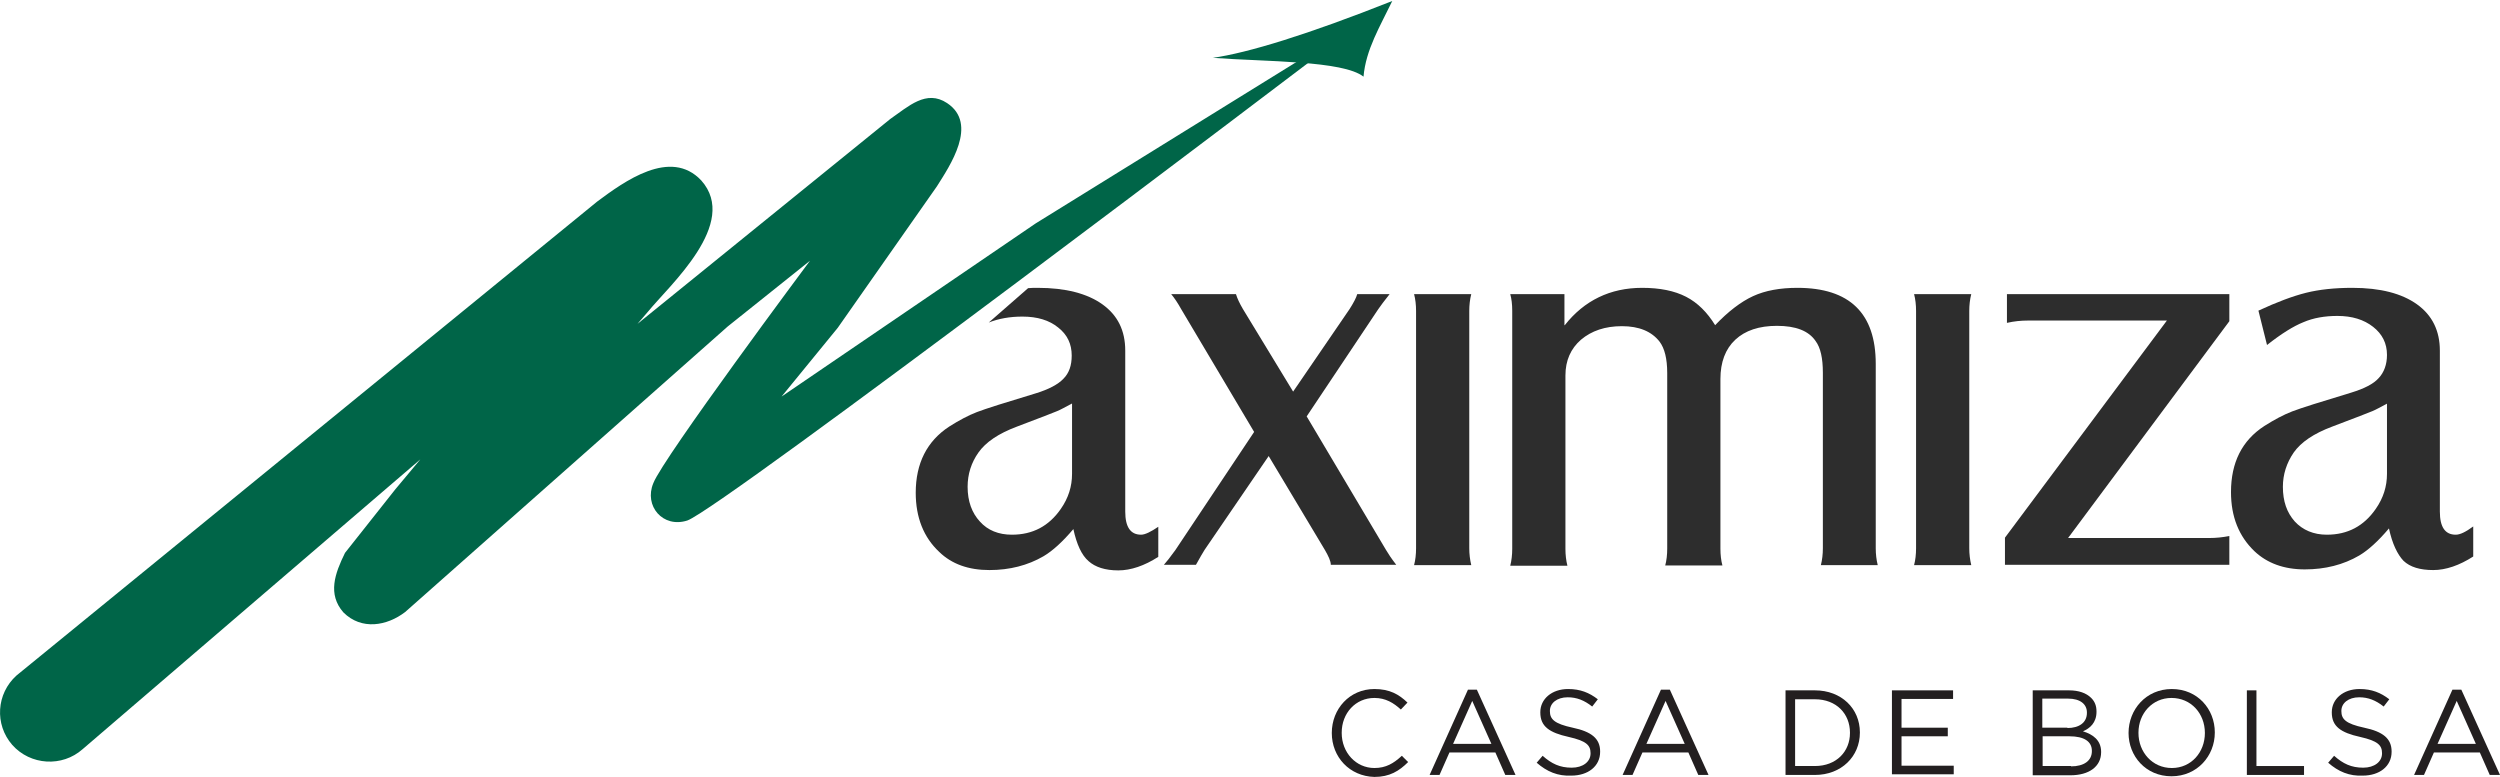
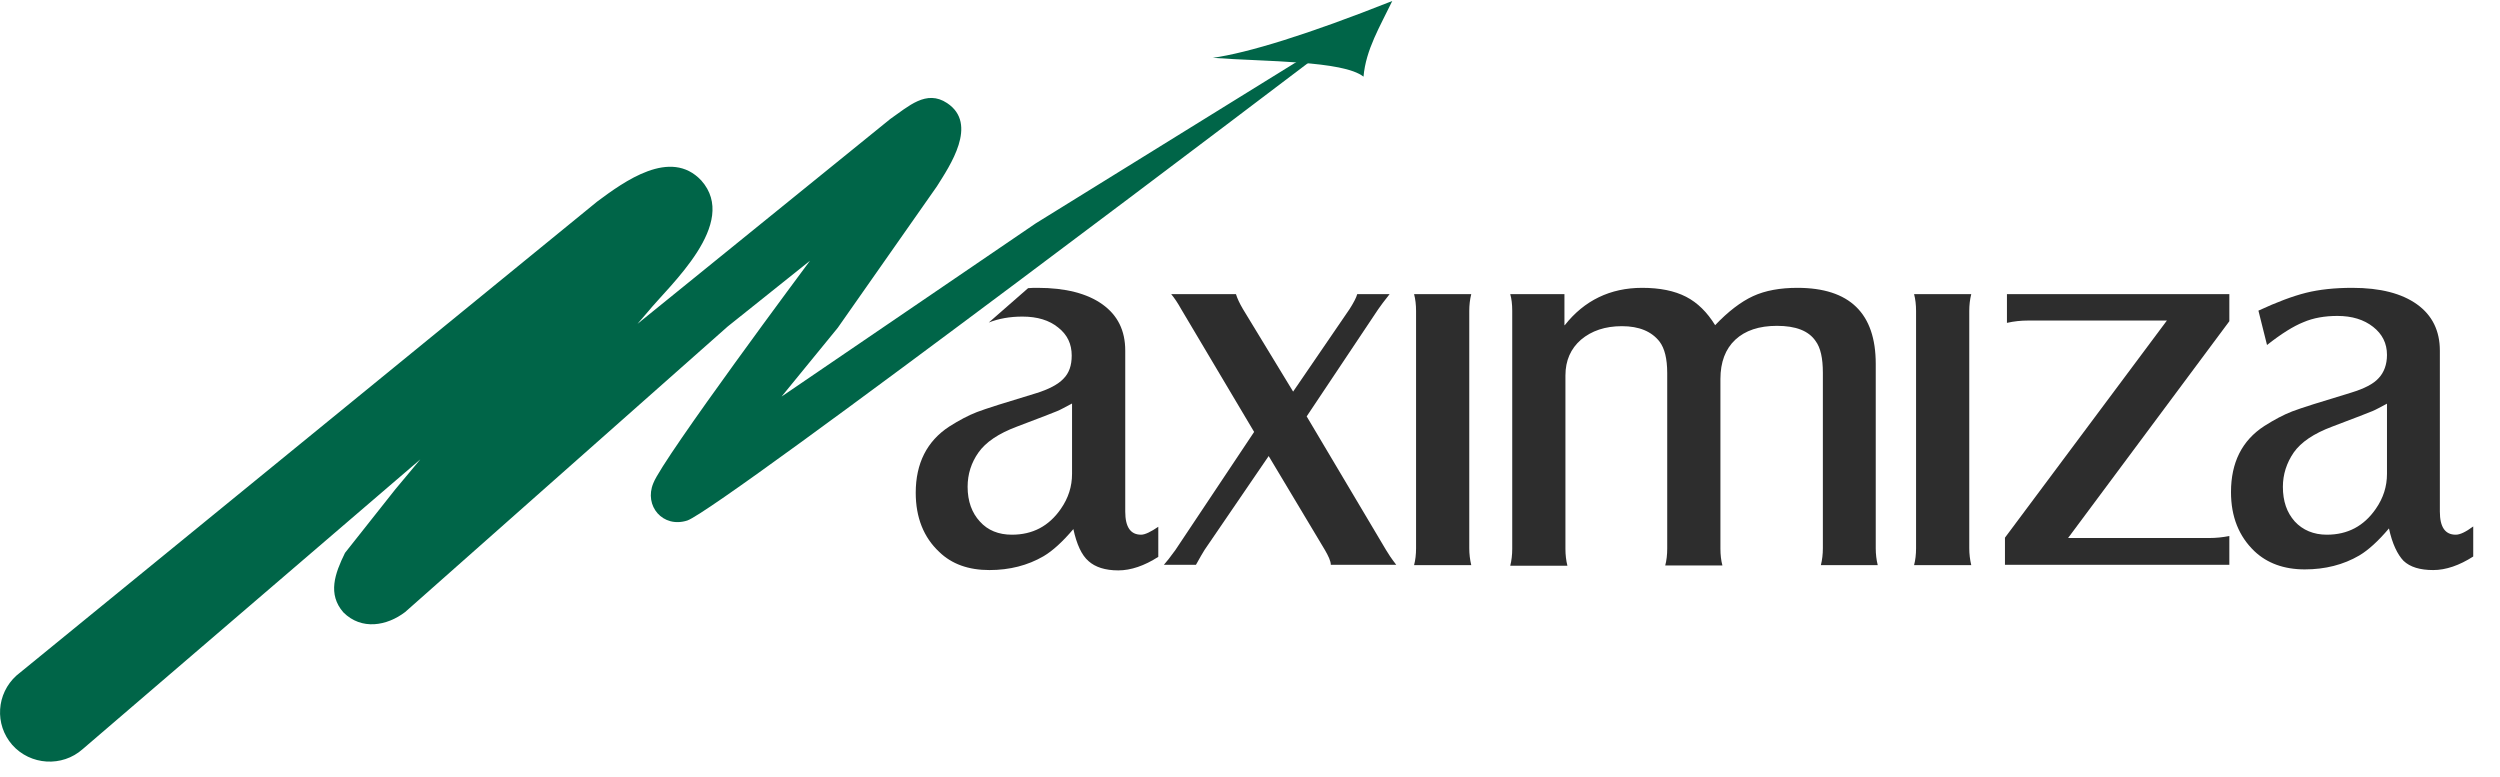
<svg xmlns="http://www.w3.org/2000/svg" version="1.1" id="svg2" x="0px" y="0px" viewBox="0 0 756.5 235" style="enable-background:new 0 0 756.5 235;" xml:space="preserve">
-   <style type="text/css">
+   <defs id="defs56" />
+   <style type="text/css" id="style2">
	.st0{fill:#2D2D2D;}
	.st1{fill-rule:evenodd;clip-rule:evenodd;fill:#006548;}
	.st2{fill:#231F20;}
</style>
-   <g>
-     <g>
-       <path class="st0" d="M345.3,161.8c-3.2,0-4.8-2.3-4.8-7v-48.7c0-6.1-2.3-10.7-6.9-14c-4.6-3.3-11.2-5-19.6-5c-1,0-1.9,0-2.9,0.1    l-11.9,10.4c3-1.2,6.4-1.8,10.2-1.8c4.5,0,8.1,1.1,10.8,3.3c2.8,2.2,4.1,5,4.1,8.5c0,3-0.8,5.3-2.5,7c-1.6,1.7-4.4,3.2-8.3,4.4    c-9.3,2.8-15.3,4.7-17.9,5.7c-2.6,1-5.4,2.5-8.4,4.4c-6.7,4.4-10.1,11.1-10.1,20c0,7.5,2.4,13.5,7.1,17.9    c3.8,3.7,8.9,5.5,15.2,5.5c6.1,0,11.6-1.4,16.4-4.2c2.7-1.6,5.7-4.3,9-8.2c1,4.6,2.5,7.9,4.6,9.7c2,1.8,5,2.8,9,2.8    c3.8,0,7.9-1.4,12.1-4.1v-9.1C348.3,160.9,346.5,161.8,345.3,161.8z M324.4,143.4c0,3.8-1.1,7.3-3.4,10.6    c-3.6,5.2-8.5,7.8-14.8,7.8c-4,0-7.3-1.3-9.7-4c-2.4-2.6-3.7-6.1-3.7-10.5c0-3.8,1.1-7.3,3.3-10.4c2.2-3.1,6-5.7,11.6-7.8    c7.2-2.7,11.2-4.3,12.2-4.7c1-0.4,2.4-1.2,4.5-2.3V143.4z" />
+   <g id="g29">
+     <g id="g7">
+       <path class="st0" d="M345.3,161.8c-3.2,0-4.8-2.3-4.8-7v-48.7c0-6.1-2.3-10.7-6.9-14c-4.6-3.3-11.2-5-19.6-5c-1,0-1.9,0-2.9,0.1    l-11.9,10.4c3-1.2,6.4-1.8,10.2-1.8c4.5,0,8.1,1.1,10.8,3.3c2.8,2.2,4.1,5,4.1,8.5c0,3-0.8,5.3-2.5,7c-1.6,1.7-4.4,3.2-8.3,4.4    c-9.3,2.8-15.3,4.7-17.9,5.7c-2.6,1-5.4,2.5-8.4,4.4c-6.7,4.4-10.1,11.1-10.1,20c0,7.5,2.4,13.5,7.1,17.9    c3.8,3.7,8.9,5.5,15.2,5.5c6.1,0,11.6-1.4,16.4-4.2c2.7-1.6,5.7-4.3,9-8.2c1,4.6,2.5,7.9,4.6,9.7c2,1.8,5,2.8,9,2.8    c3.8,0,7.9-1.4,12.1-4.1v-9.1C348.3,160.9,346.5,161.8,345.3,161.8z M324.4,143.4c0,3.8-1.1,7.3-3.4,10.6    c-3.6,5.2-8.5,7.8-14.8,7.8c-4,0-7.3-1.3-9.7-4c-2.4-2.6-3.7-6.1-3.7-10.5c0-3.8,1.1-7.3,3.3-10.4c2.2-3.1,6-5.7,11.6-7.8    c7.2-2.7,11.2-4.3,12.2-4.7c1-0.4,2.4-1.2,4.5-2.3V143.4z" id="path5" />
    </g>
-     <path class="st0" d="M379.5,130.7l-22.1-37.2c-1-1.8-2-3.3-3-4.5H374c0.4,1.3,1.1,2.8,2.1,4.5l15.2,25l17.1-25   c1.2-1.9,2-3.4,2.3-4.5h9.8c-1.6,2-2.7,3.5-3.4,4.5L395.4,126l24,40.4c0.7,1.2,1.7,2.7,3.1,4.5h-19.8c0-1.1-0.7-2.6-1.8-4.5   l-17-28.4l-19.4,28.4c-0.6,0.9-1.4,2.4-2.6,4.5h-9.7c0.8-0.9,2-2.4,3.5-4.5L379.5,130.7z" />
-     <path class="st0" d="M427.9,89h17.3c-0.4,1.6-0.6,3.3-0.6,5.1v71.8c0,1.7,0.2,3.4,0.6,5.1h-17.3c0.4-1.5,0.6-3.2,0.6-5.1V94.1   C428.5,92.2,428.3,90.5,427.9,89z" />
-     <path class="st0" d="M473.5,98.4c5.9-7.5,13.8-11.3,23.4-11.3c5.4,0,9.8,0.9,13.3,2.7c3.5,1.8,6.4,4.7,8.8,8.6   c3.9-4.1,7.8-7.1,11.5-8.8c3.7-1.7,8.2-2.5,13.4-2.5c15.8,0,23.7,7.7,23.7,23v55.8c0,1.8,0.2,3.5,0.6,5.1H551   c0.4-1.6,0.6-3.3,0.6-5.1v-53.1c0-4.4-0.7-7.6-2.2-9.6c-2.1-3.1-6-4.6-11.7-4.6c-5.4,0-9.6,1.4-12.6,4.2c-3,2.8-4.5,6.8-4.5,11.9   v51.3c0,1.9,0.2,3.6,0.6,5.1h-17.3c0.4-1.5,0.6-3.2,0.6-5.1v-53.1c0-4.4-0.8-7.5-2.3-9.5c-2.4-3.1-6.2-4.7-11.4-4.7   c-5.1,0-9.2,1.4-12.4,4.1c-3.1,2.7-4.7,6.3-4.7,10.8v52.5c0,1.8,0.2,3.5,0.6,5.1h-17.3c0.4-1.6,0.6-3.3,0.6-5.1V94   c0-1.9-0.2-3.6-0.6-5h16.4V98.4z" />
-     <path class="st0" d="M579.2,89h17.3c-0.4,1.6-0.6,3.3-0.6,5.1v71.8c0,1.7,0.2,3.4,0.6,5.1h-17.3c0.4-1.5,0.6-3.2,0.6-5.1V94.1   C579.8,92.2,579.6,90.5,579.2,89z" />
-     <path class="st0" d="M606.7,171v-8.3l49-65.7h-42.1c-2,0-4.1,0.2-6.3,0.7V89h67.3v8.2l-48.8,65.6h42.8c2,0,3.9-0.2,6-0.6v8.7H606.7   z" />
-     <path class="st0" d="M722.9,159.9c-3.3,3.9-6.3,6.6-9,8.2c-4.8,2.8-10.3,4.2-16.5,4.2c-6.3,0-11.4-1.9-15.2-5.5   c-4.7-4.5-7.1-10.4-7.1-17.9c0-8.9,3.3-15.6,10.1-20c3-1.9,5.8-3.4,8.4-4.4c2.6-1,8.6-2.9,17.9-5.7c3.9-1.2,6.7-2.6,8.3-4.4   c1.6-1.7,2.5-4.1,2.5-7c0-3.5-1.4-6.3-4.2-8.5c-2.8-2.2-6.4-3.3-10.8-3.3c-3.8,0-7.3,0.6-10.3,1.9c-3,1.2-6.7,3.5-11,6.9l-2.6-10.4   c5.6-2.6,10.4-4.4,14.4-5.4c4-1,8.7-1.5,14-1.5c8.5,0,15,1.7,19.6,5c4.6,3.3,6.9,8,6.9,14v48.7c0,4.7,1.6,7,4.8,7   c1.3,0,3-0.8,5.3-2.5v9.1c-4.2,2.7-8.3,4.1-12.1,4.1c-4,0-7-0.9-9-2.8C725.5,167.8,723.9,164.6,722.9,159.9z M722.4,122.1   c-2.1,1.1-3.5,1.9-4.5,2.3c-1,0.4-5,2-12.2,4.7c-5.6,2.1-9.4,4.7-11.6,7.8c-2.2,3.2-3.3,6.7-3.3,10.4c0,4.4,1.2,7.8,3.6,10.5   c2.4,2.6,5.7,4,9.7,4c6.3,0,11.2-2.6,14.8-7.8c2.3-3.3,3.4-6.8,3.4-10.6V122.1z" />
-     <g>
-       <g>
-         <path class="st1" d="M5,204.4L180.7,61c8.2-6.1,22.2-16.3,31.5-6.4c11.6,13-9.6,31.7-16.2,39.8l-3.1,3.6l76.5-62     c5.5-3.8,10.9-9,17.2-4.8c9.5,6.3,0.8,19-3.1,25.2l-30,42.8l-17,20.8l76.9-52.4l85.3-52.8l0.9,1.4c0,0-181.2,137.6-191.6,141.3     c-7.4,2.4-13.2-4.4-10.3-11.3c2.9-7.6,47.4-67.3,47.4-67.3l-24.9,19.9l-97.6,86.4c-5.5,4.2-13.2,5.6-18.7,0.1     c-4.8-5.5-2.6-11.7,0.5-18l15.2-19.2l7.6-9.1L25,226.7c-6.2,5.5-15.8,4.9-21.3-1.3C-1.7,219.2-1.1,209.9,5,204.4z" />
+     <path class="st0" d="M379.5,130.7l-22.1-37.2c-1-1.8-2-3.3-3-4.5H374c0.4,1.3,1.1,2.8,2.1,4.5l15.2,25l17.1-25   c1.2-1.9,2-3.4,2.3-4.5h9.8c-1.6,2-2.7,3.5-3.4,4.5L395.4,126l24,40.4c0.7,1.2,1.7,2.7,3.1,4.5h-19.8c0-1.1-0.7-2.6-1.8-4.5   l-17-28.4l-19.4,28.4c-0.6,0.9-1.4,2.4-2.6,4.5h-9.7c0.8-0.9,2-2.4,3.5-4.5L379.5,130.7z" id="path9" />
+     <path class="st0" d="M427.9,89h17.3c-0.4,1.6-0.6,3.3-0.6,5.1v71.8c0,1.7,0.2,3.4,0.6,5.1h-17.3c0.4-1.5,0.6-3.2,0.6-5.1V94.1   C428.5,92.2,428.3,90.5,427.9,89z" id="path11" />
+     <path class="st0" d="M473.5,98.4c5.9-7.5,13.8-11.3,23.4-11.3c5.4,0,9.8,0.9,13.3,2.7c3.5,1.8,6.4,4.7,8.8,8.6   c3.9-4.1,7.8-7.1,11.5-8.8c3.7-1.7,8.2-2.5,13.4-2.5c15.8,0,23.7,7.7,23.7,23v55.8c0,1.8,0.2,3.5,0.6,5.1H551   c0.4-1.6,0.6-3.3,0.6-5.1v-53.1c0-4.4-0.7-7.6-2.2-9.6c-2.1-3.1-6-4.6-11.7-4.6c-5.4,0-9.6,1.4-12.6,4.2c-3,2.8-4.5,6.8-4.5,11.9   v51.3c0,1.9,0.2,3.6,0.6,5.1h-17.3c0.4-1.5,0.6-3.2,0.6-5.1v-53.1c0-4.4-0.8-7.5-2.3-9.5c-2.4-3.1-6.2-4.7-11.4-4.7   c-5.1,0-9.2,1.4-12.4,4.1c-3.1,2.7-4.7,6.3-4.7,10.8v52.5c0,1.8,0.2,3.5,0.6,5.1h-17.3c0.4-1.6,0.6-3.3,0.6-5.1V94   c0-1.9-0.2-3.6-0.6-5h16.4V98.4z" id="path13" />
+     <path class="st0" d="M579.2,89h17.3c-0.4,1.6-0.6,3.3-0.6,5.1v71.8c0,1.7,0.2,3.4,0.6,5.1h-17.3c0.4-1.5,0.6-3.2,0.6-5.1V94.1   C579.8,92.2,579.6,90.5,579.2,89z" id="path15" />
+     <path class="st0" d="M606.7,171v-8.3l49-65.7h-42.1c-2,0-4.1,0.2-6.3,0.7V89h67.3v8.2l-48.8,65.6h42.8c2,0,3.9-0.2,6-0.6v8.7H606.7   z" id="path17" />
+     <path class="st0" d="M722.9,159.9c-3.3,3.9-6.3,6.6-9,8.2c-4.8,2.8-10.3,4.2-16.5,4.2c-6.3,0-11.4-1.9-15.2-5.5   c-4.7-4.5-7.1-10.4-7.1-17.9c0-8.9,3.3-15.6,10.1-20c3-1.9,5.8-3.4,8.4-4.4c2.6-1,8.6-2.9,17.9-5.7c3.9-1.2,6.7-2.6,8.3-4.4   c1.6-1.7,2.5-4.1,2.5-7c0-3.5-1.4-6.3-4.2-8.5c-2.8-2.2-6.4-3.3-10.8-3.3c-3.8,0-7.3,0.6-10.3,1.9c-3,1.2-6.7,3.5-11,6.9l-2.6-10.4   c5.6-2.6,10.4-4.4,14.4-5.4c4-1,8.7-1.5,14-1.5c8.5,0,15,1.7,19.6,5c4.6,3.3,6.9,8,6.9,14v48.7c0,4.7,1.6,7,4.8,7   c1.3,0,3-0.8,5.3-2.5v9.1c-4.2,2.7-8.3,4.1-12.1,4.1c-4,0-7-0.9-9-2.8C725.5,167.8,723.9,164.6,722.9,159.9z M722.4,122.1   c-2.1,1.1-3.5,1.9-4.5,2.3c-1,0.4-5,2-12.2,4.7c-5.6,2.1-9.4,4.7-11.6,7.8c-2.2,3.2-3.3,6.7-3.3,10.4c0,4.4,1.2,7.8,3.6,10.5   c2.4,2.6,5.7,4,9.7,4c6.3,0,11.2-2.6,14.8-7.8c2.3-3.3,3.4-6.8,3.4-10.6V122.1z" id="path19" />
+     <g id="g27">
+       <g id="g23">
+         <path class="st1" d="M5,204.4L180.7,61c8.2-6.1,22.2-16.3,31.5-6.4c11.6,13-9.6,31.7-16.2,39.8l-3.1,3.6l76.5-62     c5.5-3.8,10.9-9,17.2-4.8c9.5,6.3,0.8,19-3.1,25.2l-30,42.8l-17,20.8l76.9-52.4l85.3-52.8l0.9,1.4c0,0-181.2,137.6-191.6,141.3     c-7.4,2.4-13.2-4.4-10.3-11.3c2.9-7.6,47.4-67.3,47.4-67.3l-24.9,19.9l-97.6,86.4c-5.5,4.2-13.2,5.6-18.7,0.1     c-4.8-5.5-2.6-11.7,0.5-18l15.2-19.2l7.6-9.1L25,226.7c-6.2,5.5-15.8,4.9-21.3-1.3C-1.7,219.2-1.1,209.9,5,204.4z" id="path21" />
      </g>
-       <path class="st1" d="M367,17.5c10.6-1.5,28.6-7,54.3-17.2c-3.7,7.7-8,14.7-8.7,22.9C406.4,18.3,382.9,18.7,367,17.5z" />
+       <path class="st1" d="M367,17.5c10.6-1.5,28.6-7,54.3-17.2c-3.7,7.7-8,14.7-8.7,22.9C406.4,18.3,382.9,18.7,367,17.5z" id="path25" />
    </g>
  </g>
-   <g>
-     <path class="st2" d="M403,221.8L403,221.8c0-7.3,5.4-13.3,12.9-13.3c4.6,0,7.4,1.6,10,4.1l-2,2.1c-2.2-2-4.6-3.5-8-3.5   c-5.7,0-9.9,4.6-9.9,10.5v0.1c0,5.9,4.3,10.6,9.9,10.6c3.5,0,5.8-1.4,8.3-3.7l1.9,1.9c-2.7,2.7-5.6,4.5-10.2,4.5   C408.4,234.9,403,229.1,403,221.8z" />
-     <path class="st2" d="M444.2,208.7h2.7l11.7,25.8h-3.1l-3-6.8h-13.9l-3,6.8h-3L444.2,208.7z M451.3,225.1l-5.8-13l-5.8,13H451.3z" />
-     <path class="st2" d="M465,230.8l1.8-2.1c2.7,2.4,5.2,3.6,8.8,3.6c3.4,0,5.7-1.8,5.7-4.3v-0.1c0-2.4-1.3-3.7-6.6-4.9   c-5.9-1.3-8.6-3.2-8.6-7.4v-0.1c0-4,3.5-7,8.4-7c3.7,0,6.4,1.1,9,3.1l-1.7,2.2c-2.4-1.9-4.7-2.8-7.4-2.8c-3.3,0-5.4,1.8-5.4,4.1   v0.1c0,2.4,1.3,3.8,6.9,5c5.7,1.2,8.3,3.3,8.3,7.2v0.1c0,4.4-3.7,7.2-8.7,7.2C471.4,234.9,468.1,233.5,465,230.8z" />
-     <path class="st2" d="M502.6,208.7h2.7l11.7,25.8h-3.1l-3-6.8H497l-3,6.8h-3L502.6,208.7z M509.8,225.1l-5.8-13l-5.8,13H509.8z" />
-     <path class="st2" d="M540.3,208.9h8.9c8,0,13.6,5.5,13.6,12.7v0.1c0,7.2-5.6,12.8-13.6,12.8h-8.9V208.9z M549.2,231.8   c6.5,0,10.6-4.4,10.6-10v-0.1c0-5.7-4.1-10.1-10.6-10.1h-6v20.2H549.2z" />
-     <path class="st2" d="M572.5,208.9H591v2.6h-15.6v8.7h14v2.6h-14v8.9h15.8v2.6h-18.7V208.9z" />
-     <path class="st2" d="M615.2,208.9h10.9c2.9,0,5.2,0.8,6.7,2.3c1.1,1.1,1.6,2.4,1.6,4.1v0.1c0,3.3-2,5-4.1,5.9   c3,0.9,5.5,2.7,5.5,6.2v0.1c0,4.4-3.7,7-9.3,7h-11.4V208.9z M625.6,220.3c3.5,0,5.9-1.6,5.9-4.6v-0.1c0-2.5-2-4.2-5.7-4.2h-7.8v8.8   H625.6z M626.7,231.9c3.9,0,6.3-1.7,6.3-4.6v-0.1c0-2.8-2.3-4.4-6.8-4.4h-8.1v9H626.7z" />
-     <path class="st2" d="M644.1,221.8L644.1,221.8c0-7.1,5.3-13.3,13.1-13.3c7.8,0,13,6.1,13,13.1c0,0,0,0,0,0.1   c0,7-5.3,13.2-13.1,13.2C649.3,234.9,644.1,228.8,644.1,221.8z M667.2,221.8L667.2,221.8c0-5.9-4.2-10.6-10.1-10.6   c-5.8,0-10,4.7-10,10.5v0.1c0,5.8,4.2,10.6,10.1,10.6S667.2,227.6,667.2,221.8z" />
-     <path class="st2" d="M679.9,208.9h2.9v22.9h14.4v2.7h-17.3V208.9z" />
-     <path class="st2" d="M704.5,230.8l1.8-2.1c2.7,2.4,5.2,3.6,8.8,3.6c3.4,0,5.7-1.8,5.7-4.3v-0.1c0-2.4-1.3-3.7-6.6-4.9   c-5.9-1.3-8.6-3.2-8.6-7.4v-0.1c0-4,3.5-7,8.4-7c3.7,0,6.4,1.1,9,3.1l-1.7,2.2c-2.4-1.9-4.7-2.8-7.4-2.8c-3.3,0-5.4,1.8-5.4,4.1   v0.1c0,2.4,1.3,3.8,6.9,5c5.7,1.2,8.3,3.3,8.3,7.2v0.1c0,4.4-3.7,7.2-8.7,7.2C710.9,234.9,707.6,233.5,704.5,230.8z" />
-     <path class="st2" d="M742.1,208.7h2.7l11.7,25.8h-3.1l-3-6.8h-13.9l-3,6.8h-3L742.1,208.7z M749.2,225.1l-5.8-13l-5.8,13H749.2z" />
-   </g>
</svg>
